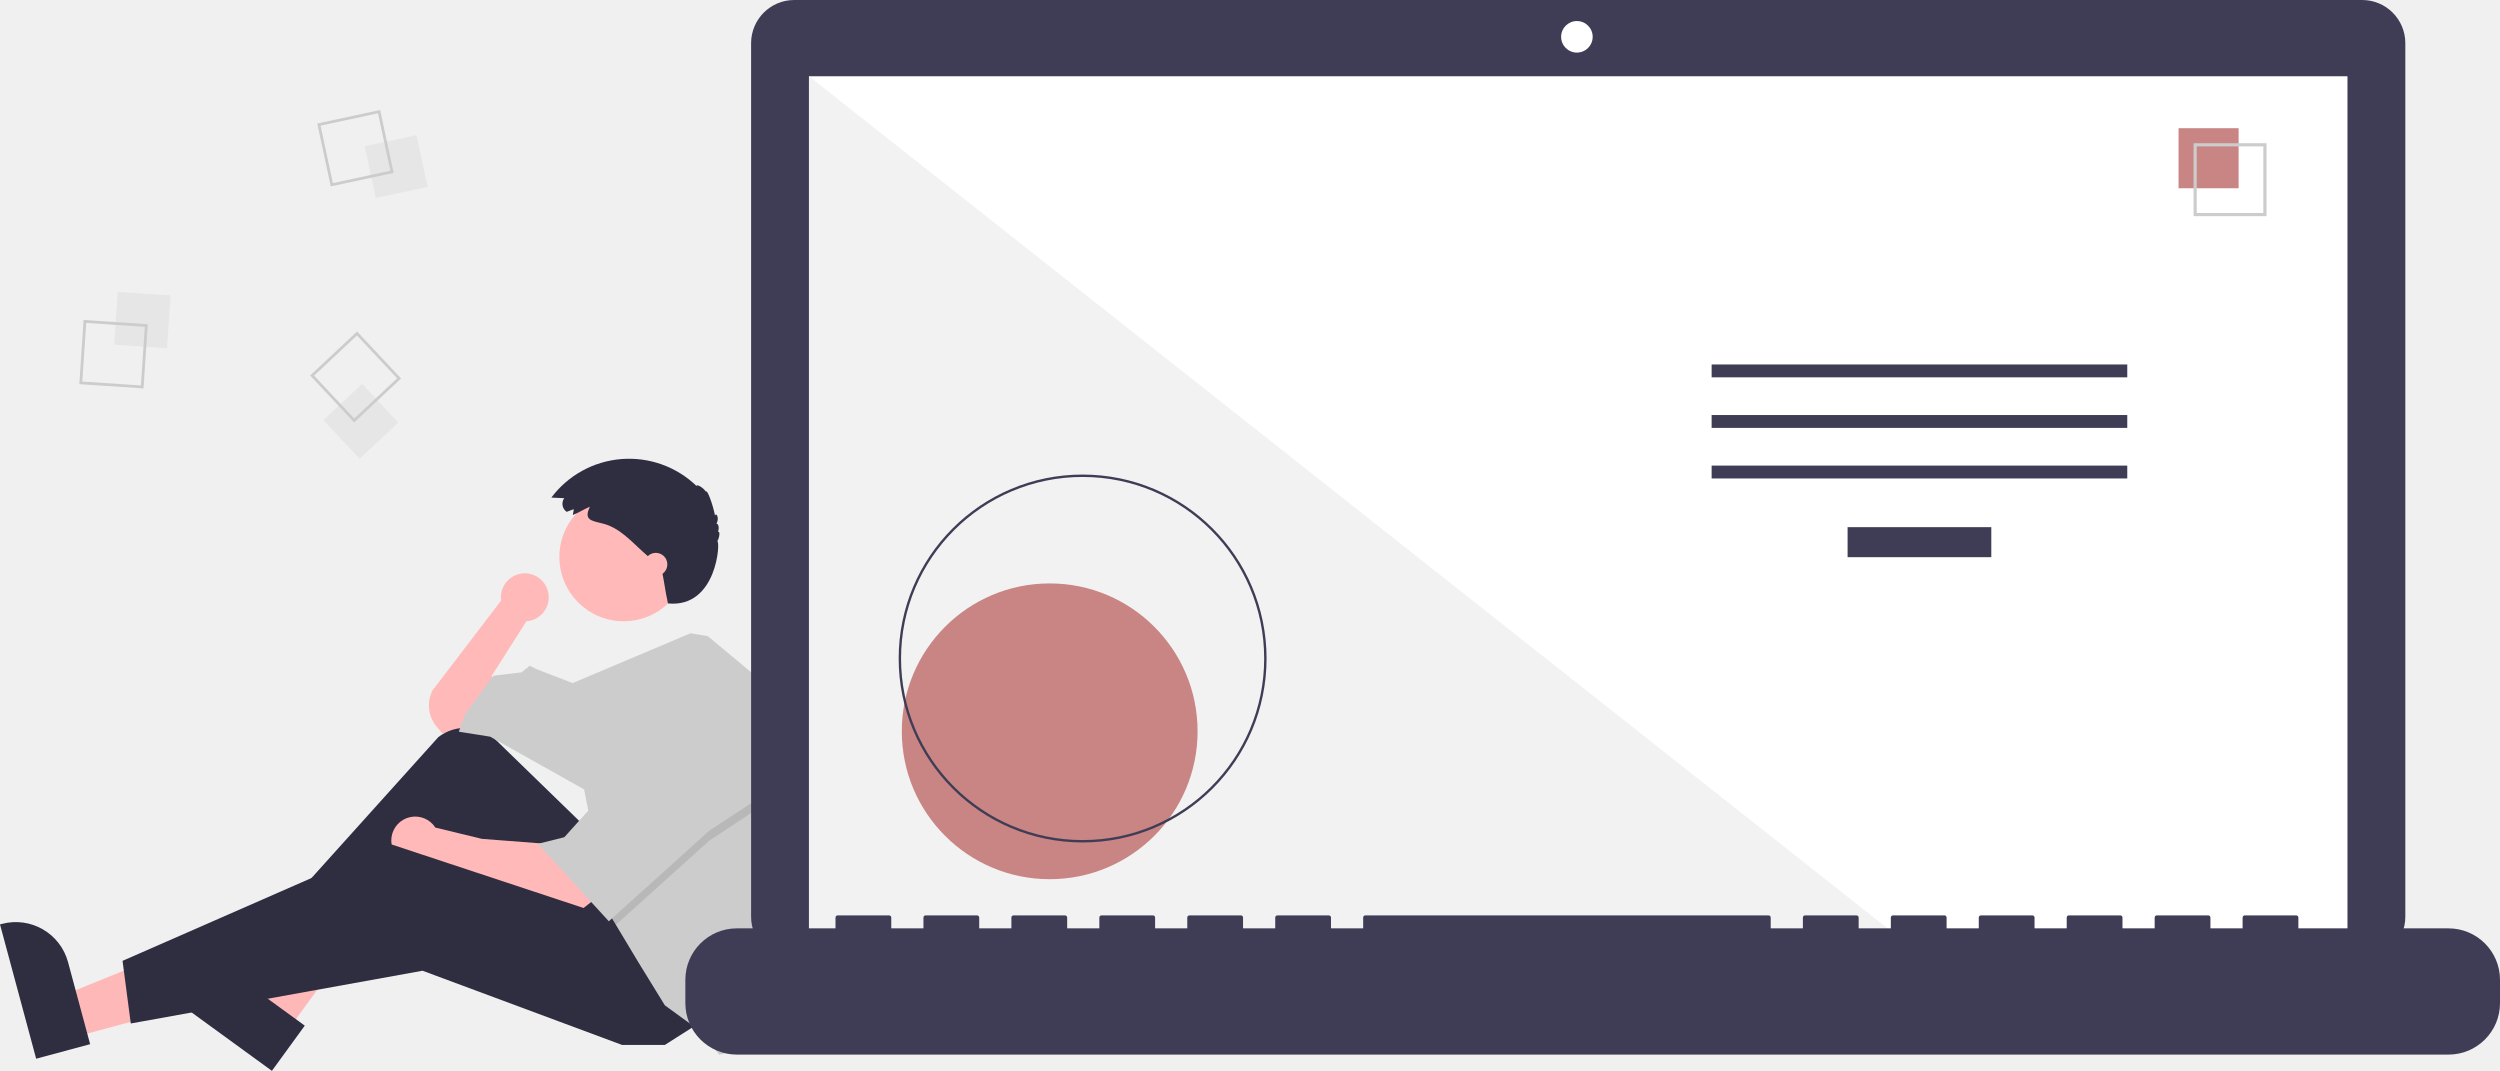
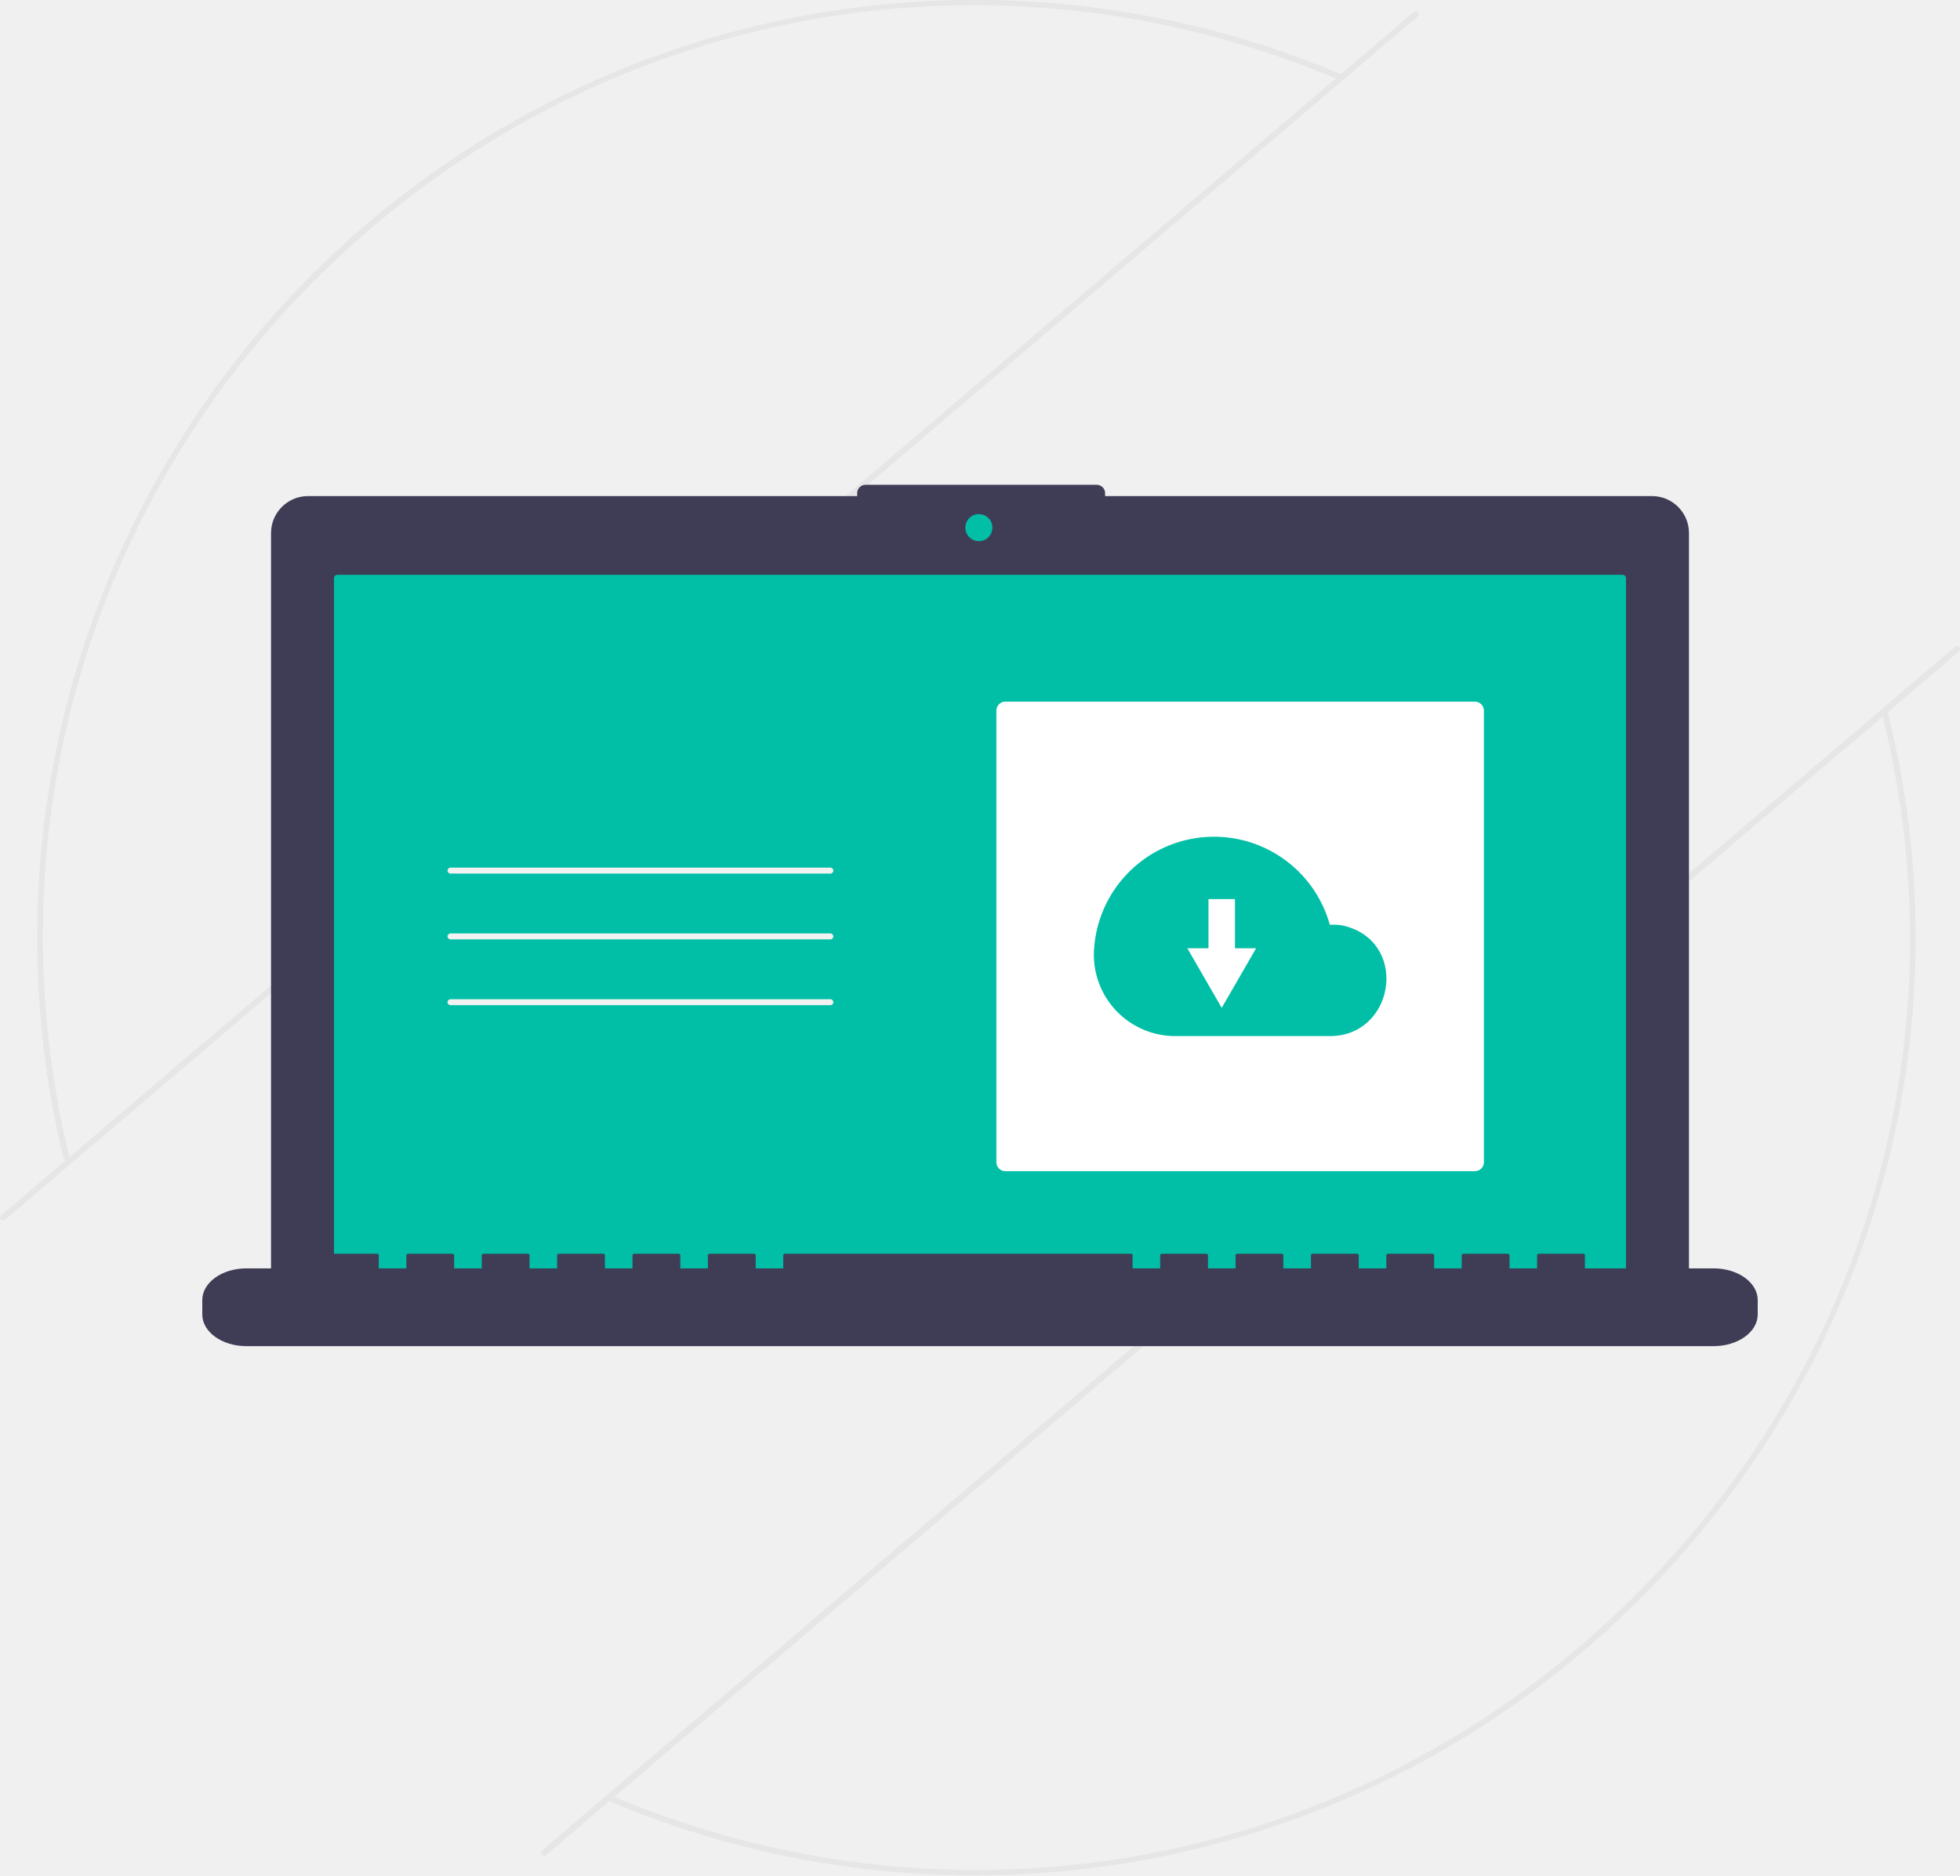
- <svg xmlns="http://www.w3.org/2000/svg" data-name="Layer 1" width="1019.484" height="436.681" viewBox="0 0 1019.484 436.681">
-   <path d="M314.028,475.274a9.751,9.751,0,1,0-19.407,1.282l-28.014,36.686a13.583,13.583,0,0,0,1.836,14.914l2.198,2.564,10.083-2.017,11.428-10.083L290.806,507.192l14.117-22.183-.018-.016A9.743,9.743,0,0,0,314.028,475.274Z" transform="translate(-90.2579 -231.6594)" fill="#ffb9b9" />
-   <polygon points="30.041 422.968 25.468 405.984 88.8 380.265 95.549 405.331 30.041 422.968" fill="#ffb8b8" />
-   <path d="M105.002,663.391,90.258,608.629l.693-.187a22.075,22.075,0,0,1,27.054,15.575l0.0.001L127.01,657.466Z" transform="translate(-90.2579 -231.6594)" fill="#2f2e41" />
-   <polygon points="117.278 420.254 103.054 409.91 136.185 350.121 157.179 365.388 117.278 420.254" fill="#ffb8b8" />
-   <path d="M201.137,668.341,155.271,634.985l.422-.58a22.075,22.075,0,0,1,30.835-4.87l.001.001L214.542,649.908Z" transform="translate(-90.2579 -231.6594)" fill="#2f2e41" />
-   <path d="M328.45,568.364l-35.795-34.773a18.076,18.076,0,0,0-23.668-1.322L201.401,607.352l6.05,9.411L271.984,573.069l43.694,57.139,41.678-20.838Z" transform="translate(-90.2579 -231.6594)" fill="#2f2e41" />
-   <path d="M312.989,575.758l-26.217-2.017-18.986-4.603a9.753,9.753,0,1,0-1.85,12.656l-.003.014,11.428,4.706,49.072,16.806,6.05-4.706Z" transform="translate(-90.2579 -231.6594)" fill="#ffb9b9" />
-   <polygon points="285.92 416.699 271.131 426.11 253.653 426.11 172.315 395.86 53.332 417.371 49.971 391.826 158.871 344.099 254.326 375.693 285.92 416.699" fill="#2f2e41" />
-   <circle cx="254.326" cy="227.132" r="26.217" fill="#ffb9b9" />
-   <path d="M412.417,563.463a150.631,150.631,0,0,1-7.388,46.592l-1.963,6.037-9.411,43.022-10.083,2.689-7.394-9.411-14.789-10.755L350.634,624.158,341.411,608.791l-2.877-4.8-10.083-50.416-38.317-21.511-12.772-2.017,2.689-7.394,11.428-15.461L302.906,505.847l3.361-2.689,2.689,1.344,14.823,5.71,48.057-20.304,7.031,1.15L403.067,511.225A150.499,150.499,0,0,1,412.417,563.463Z" transform="translate(-90.2579 -231.6594)" fill="#ccc" />
-   <polygon points="314.825 325.949 289.281 342.754 251.153 377.131 248.276 372.332 240.209 331.999 242.226 331.999 263.065 293.683 314.825 325.949" opacity="0.1" style="isolation:isolate" />
-   <polygon points="263.065 289.649 242.226 327.965 230.126 341.41 219.371 344.099 248.276 375.693 289.281 338.721 314.825 321.915 263.065 289.649" fill="#ccc" />
-   <path d="M324.193,439.299l-2.841,1.093a3.965,3.965,0,0,1-1.06-5.507q.023-.034.047-.067l-5.249-.246a39.637,39.637,0,0,1,59.173-4.77c.239-.823,2.844.778,3.908,2.402.357-1.339,2.8,5.135,3.664,9.712.4-1.524,1.938.936.591,3.297.854-.125,1.239,2.059.578,3.276.934-.439.777,2.169-.236,3.911,1.333-.118-.114,27.331-20.114,25.331-1.392-6.397-1-6-2.64-14.226-.763-.81-1.599-1.548-2.433-2.284l-4.513-3.983c-5.247-4.632-10.021-10.348-17.011-12.08-4.804-1.19-7.841-1.458-5.223-6.872-2.365.987-4.574,2.455-6.961,3.372C323.905,440.902,324.239,440.055,324.193,439.299Z" transform="translate(-90.2579 -231.6594)" fill="#2f2e41" />
-   <circle cx="267.434" cy="230.157" r="4.706" fill="#ffb9b9" />
-   <rect x="137.514" y="351.376" width="21.61" height="21.61" transform="translate(-313.1754 254.4458) rotate(-86.18992)" fill="#e6e6e6" style="isolation:isolate" />
-   <path d="M124.344,362.131l26.183,1.744-1.744,26.183-26.183-1.744Zm24.969,2.806-23.906-1.592-1.592,23.906,23.906,1.592Z" transform="translate(-90.2579 -231.6594)" fill="#ccc" />
-   <rect x="241.009" y="288.772" width="21.61" height="21.61" transform="translate(-147.5724 -172.0746) rotate(-12.12675)" fill="#e6e6e6" style="isolation:isolate" />
-   <path d="M245.278,276.51l5.513,25.655-25.655,5.513-5.513-25.655Zm4.157,24.779-5.033-23.424-23.424,5.033,5.033,23.424Z" transform="translate(-90.2579 -231.6594)" fill="#ccc" />
-   <rect x="226.603" y="392.674" width="21.61" height="21.61" transform="translate(-301.9456 39.64172) rotate(-43.12712)" fill="#e6e6e6" style="isolation:isolate" />
-   <path d="M253.815,385.997,234.663,403.935l-17.939-19.152,19.152-17.939Zm-19.099,16.326,17.486-16.379-16.379-17.486-17.486,16.379Z" transform="translate(-90.2579 -231.6594)" fill="#ccc" />
-   <path d="M1053.535,231.659H414.152a17.598,17.598,0,0,0-17.599,17.598v356.252a17.599,17.599,0,0,0,17.599,17.599H1053.535a17.599,17.599,0,0,0,17.599-17.599V249.258a17.599,17.599,0,0,0-17.599-17.598Z" transform="translate(-90.2579 -231.6594)" fill="#3f3d56" />
-   <rect x="329.89" y="31.101" width="627.391" height="353.913" fill="#fff" />
-   <circle cx="643.049" cy="15.014" r="6.435" fill="#fff" />
-   <polygon points="777.858 385.015 329.89 385.015 329.89 31.102 777.858 385.015" fill="#f2f2f2" style="isolation:isolate" />
-   <circle cx="428.058" cy="298.224" r="60.307" fill="#c98484" />
-   <path d="M531.741,575.21a75.016,75.016,0,1,1,75.016-75.016A75.016,75.016,0,0,1,531.741,575.21Zm0-149.051A74.035,74.035,0,1,0,605.776,500.194a74.035,74.035,0,0,0-74.035-74.035Z" transform="translate(-90.2579 -231.6594)" fill="#3f3d56" />
-   <rect x="753.437" y="214.97" width="58.605" height="12.246" fill="#3f3d56" />
-   <rect x="697.991" y="148.627" width="169.497" height="5.248" fill="#3f3d56" />
-   <rect x="697.991" y="169.246" width="169.497" height="5.248" fill="#3f3d56" />
-   <rect x="697.991" y="189.866" width="169.497" height="5.248" fill="#3f3d56" />
-   <rect x="888.401" y="52.282" width="24.492" height="24.492" fill="#c98484" />
-   <path d="M1014.522,319.804h-29.74v-29.74h29.74Zm-28.447-1.293h27.154V291.357H986.075Z" transform="translate(-90.2579 -231.6594)" fill="#ccc" />
-   <path d="M1088.749,610.239h-61.229v-4.412a.875.875,0,0,0-.875-.875h-20.993a.875.875,0,0,0-.875.875v4.412H991.657v-4.412a.875.875,0,0,0-.875-.875H969.789a.875.875,0,0,0-.875.875h0v4.412H955.794v-4.412a.875.875,0,0,0-.875-.875h-20.993a.875.875,0,0,0-.875.875h0v4.412H919.931v-4.412a.875.875,0,0,0-.875-.875H898.064a.875.875,0,0,0-.875.875v4.412H884.068v-4.412a.875.875,0,0,0-.875-.875H862.201a.875.875,0,0,0-.875.875h0v4.412H848.205v-4.412a.875.875,0,0,0-.875-.875H826.338a.875.875,0,0,0-.875.875h0v4.412H812.343v-4.412a.875.875,0,0,0-.875-.875H647.023a.875.875,0,0,0-.875.875h0v4.412H633.028v-4.412a.875.875,0,0,0-.875-.875H611.161a.875.875,0,0,0-.875.875h0v4.412h-13.121v-4.412a.875.875,0,0,0-.875-.875h-20.993a.875.875,0,0,0-.875.875h0v4.412H561.302v-4.412a.875.875,0,0,0-.875-.875H539.435a.875.875,0,0,0-.875.875h0v4.412H525.44v-4.412a.875.875,0,0,0-.875-.875H503.572a.875.875,0,0,0-.875.875h0v4.412h-13.121v-4.412a.875.875,0,0,0-.875-.875H467.709a.875.875,0,0,0-.875.875v4.412H453.714v-4.412a.875.875,0,0,0-.875-.875H431.846a.875.875,0,0,0-.875.875h0v4.412H390.735A20.993,20.993,0,0,0,369.742,631.232v9.492A20.993,20.993,0,0,0,390.735,661.717h698.014a20.993,20.993,0,0,0,20.993-20.993V631.232A20.993,20.993,0,0,0,1088.749,610.239Z" transform="translate(-90.2579 -231.6594)" fill="#3f3d56" />
+ <svg xmlns="http://www.w3.org/2000/svg" data-name="Layer 1" width="733.862" height="702.195" viewBox="0 0 733.862 702.195">
+   <path d="M257.075,533.16a1.115,1.115,0,0,1-.236-.462,351.191,351.191,0,0,1,478.94-405.746,1.12,1.12,0,1,1-.876,2.061C612.325,76.891,473.233,98.133,371.906,184.449,271.197,270.239,227.94,403.478,259.017,532.171a1.12,1.12,0,0,1-1.942.989Z" transform="translate(-233.0688 -98.90261)" fill="#e6e6e6" />
+   <path d="M461.796,773.486a1.12,1.12,0,0,1,1.285-1.76C585.198,822.868,723.62,801.343,824.331,715.552,926.612,628.423,970.046,494.49,937.685,366.02a1.12,1.12,0,0,1,2.172-.546,346.596,346.596,0,0,1-5.751,189.354A353.672,353.672,0,0,1,825.783,717.257a351.074,351.074,0,0,1-363.569,56.534A1.113,1.113,0,0,1,461.796,773.486Z" transform="translate(-233.0688 -98.90261)" fill="#e6e6e6" />
+   <path d="M435.914,793.364a1.119,1.119,0,0,1,.126-1.579L965.085,341.113a1.12,1.12,0,1,1,1.452,1.705L437.493,793.49A1.119,1.119,0,0,1,435.914,793.364Z" transform="translate(-233.0688 -98.90261)" fill="#e6e6e6" />
+   <path d="M233.336,555.557a1.12,1.12,0,0,1,.126-1.579L762.507,103.306a1.12,1.12,0,0,1,1.452,1.705L234.915,555.683A1.12,1.12,0,0,1,233.336,555.557Z" transform="translate(-233.0688 -98.90261)" fill="#e6e6e6" />
+   <path d="M435.914,793.364a1.119,1.119,0,0,1,.126-1.579L965.085,341.113a1.12,1.12,0,1,1,1.452,1.705L437.493,793.49A1.119,1.119,0,0,1,435.914,793.364Z" transform="translate(-233.0688 -98.90261)" fill="#e6e6e6" />
+   <path d="M851.601,284.654H646.844v-1.072a3.148,3.148,0,0,0-3.148-3.148H557.148a3.148,3.148,0,0,0-3.148,3.148v1.072H348.399A13.85,13.85,0,0,0,334.549,298.504V578.879a13.85,13.85,0,0,0,13.85,13.85H851.601a13.85,13.85,0,0,0,13.85-13.85V298.504A13.85,13.85,0,0,0,851.601,284.654Z" transform="translate(-233.0688 -98.90261)" fill="#3f3d56" />
+   <path d="M359.414,314.131a1.298,1.298,0,0,0-1.296,1.296V581.369a1.297,1.297,0,0,0,1.296,1.296H840.586a1.297,1.297,0,0,0,1.296-1.296V315.427a1.297,1.297,0,0,0-1.296-1.296Z" transform="translate(-233.0688 -98.90261)" fill="#00bfa6" />
+   <circle cx="366.509" cy="197.568" r="5.064" fill="#00bfa6" />
+   <path d="M874.673,573.833H826.484v-4.976c0-.273-.308-.495-.688-.495H809.274c-.38,0-.688.222-.688.495v4.976h-10.326v-4.976c0-.273-.308-.495-.688-.495H781.05c-.38,0-.688.222-.688.495v4.976H770.035v-4.976c0-.273-.308-.495-.688-.495H752.825c-.38,0-.688.222-.688.495v4.976h-10.326v-4.976c0-.273-.308-.495-.688-.495H724.601c-.38,0-.688.222-.688.495v4.976H713.586v-4.976c0-.273-.308-.495-.688-.495H696.376c-.38,0-.688.222-.688.495v4.976h-10.326v-4.976c0-.273-.308-.495-.688-.495H668.152c-.38,0-.688.222-.688.495v4.976H657.137v-4.976c0-.273-.308-.495-.688-.495H527.029c-.38,0-.688.222-.688.495v4.976h-10.326v-4.976c0-.273-.308-.495-.688-.495H498.805c-.38,0-.688.222-.688.495v4.976H487.79v-4.976c0-.273-.308-.495-.688-.495H470.58c-.38,0-.688.222-.688.495v4.976h-10.326v-4.976c0-.273-.308-.495-.688-.495H442.356c-.38,0-.688.222-.688.495v4.976H431.341v-4.976c0-.273-.308-.495-.688-.495H414.131c-.38,0-.688.222-.688.495v4.976h-10.326v-4.976c0-.273-.308-.495-.688-.495H385.906c-.38,0-.688.222-.688.495v4.976H374.892v-4.976c0-.273-.308-.495-.688-.495H357.682c-.38,0-.688.222-.688.495v4.976H325.327c-9.125,0-16.522,5.317-16.522,11.877V591.08c0,6.559,7.397,11.877,16.522,11.877H874.673c9.125,0,16.522-5.317,16.522-11.877v-5.37C891.194,579.15,883.797,573.833,874.673,573.833Z" transform="translate(-233.0688 -98.90261)" fill="#3f3d56" />
+   <path d="M543.978,426.017H401.754a1.12,1.12,0,1,1,0-2.24H543.978a1.12,1.12,0,1,1,0,2.24Z" transform="translate(-233.0688 -98.90261)" fill="#f2f2f2" />
+   <path d="M543.978,450.654H401.754a1.12,1.12,0,1,1,0-2.24H543.978a1.12,1.12,0,1,1,0,2.24Z" transform="translate(-233.0688 -98.90261)" fill="#f2f2f2" />
+   <path d="M543.978,475.291H401.754a1.12,1.12,0,1,1,0-2.24H543.978a1.12,1.12,0,1,1,0,2.24Z" transform="translate(-233.0688 -98.90261)" fill="#f2f2f2" />
+   <rect x="373.062" y="262.722" width="182.539" height="175.82" rx="3.36" fill="#fff" />
+   <path d="M642.683,454.674a45.006,45.006,0,0,1,88.303-9.489c.545-.02,1.09-.041,1.64-.041a17.667,17.667,0,0,1,5.515.938c22.387,7.351,16.492,40.775-7.071,40.775H673.16a30.442,30.442,0,0,1-30.509-31.519Q642.665,455.006,642.683,454.674Z" transform="translate(-233.0688 -98.90261)" fill="#00bfa6" />
+   <polygon points="462.397 355.07 462.397 336.649 452.478 336.649 452.478 355.07 444.559 355.07 450.998 366.224 457.438 377.377 463.877 366.224 470.316 355.07 462.397 355.07" fill="#fff" />
</svg>
